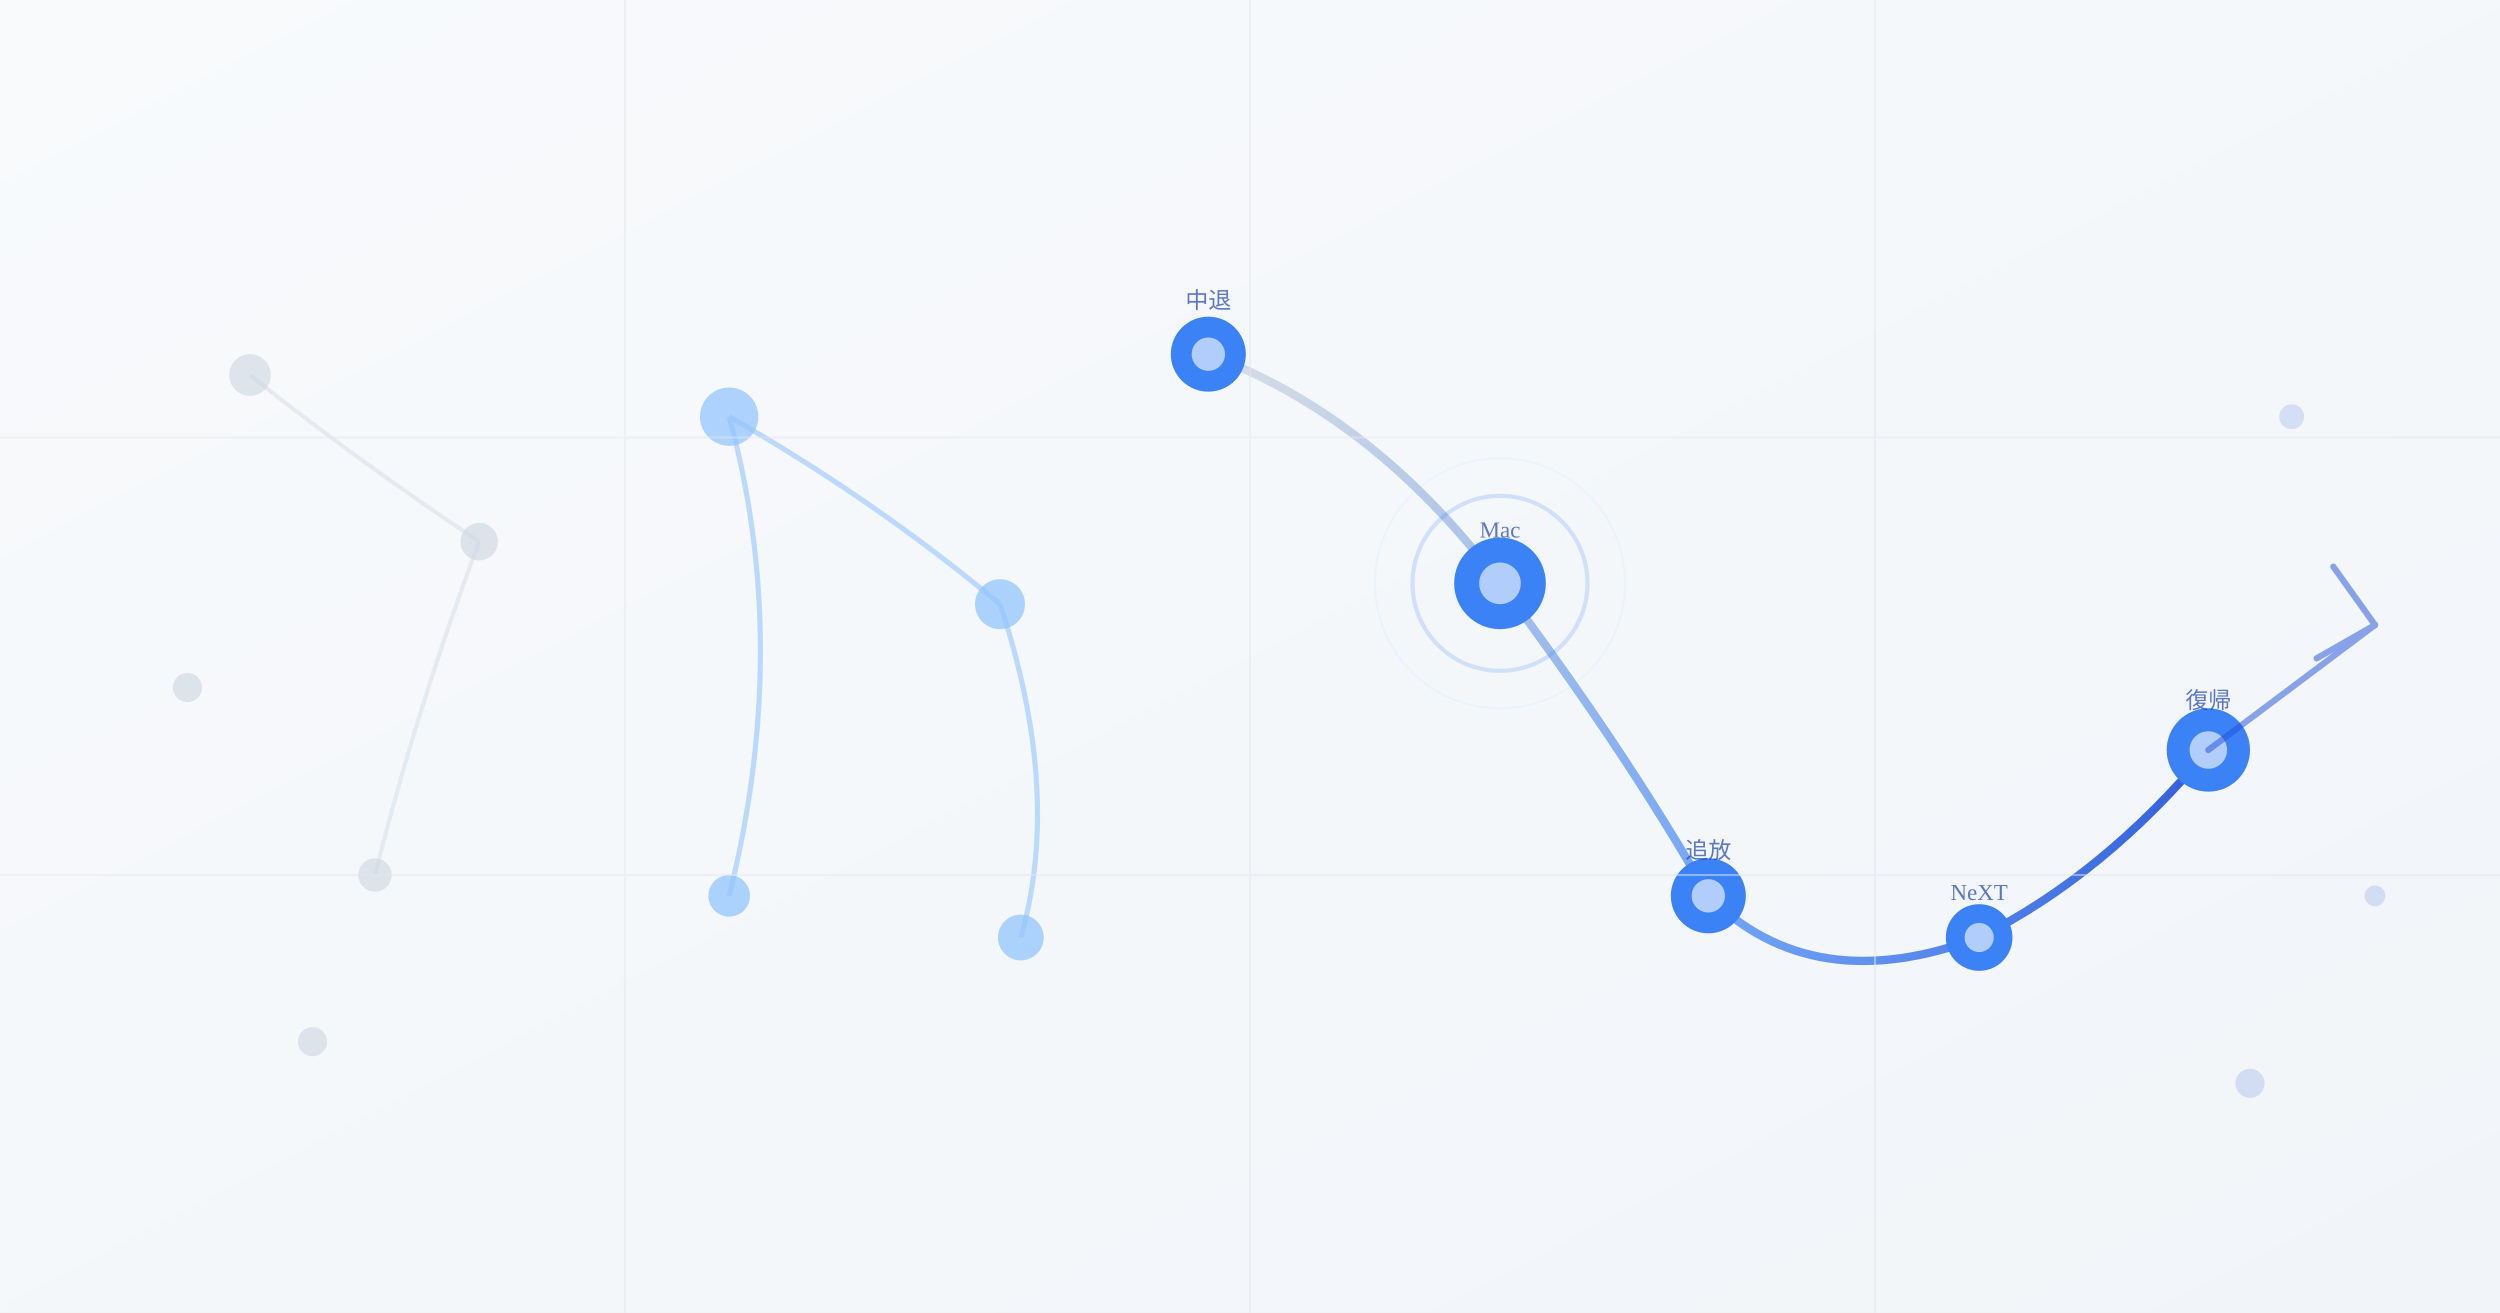
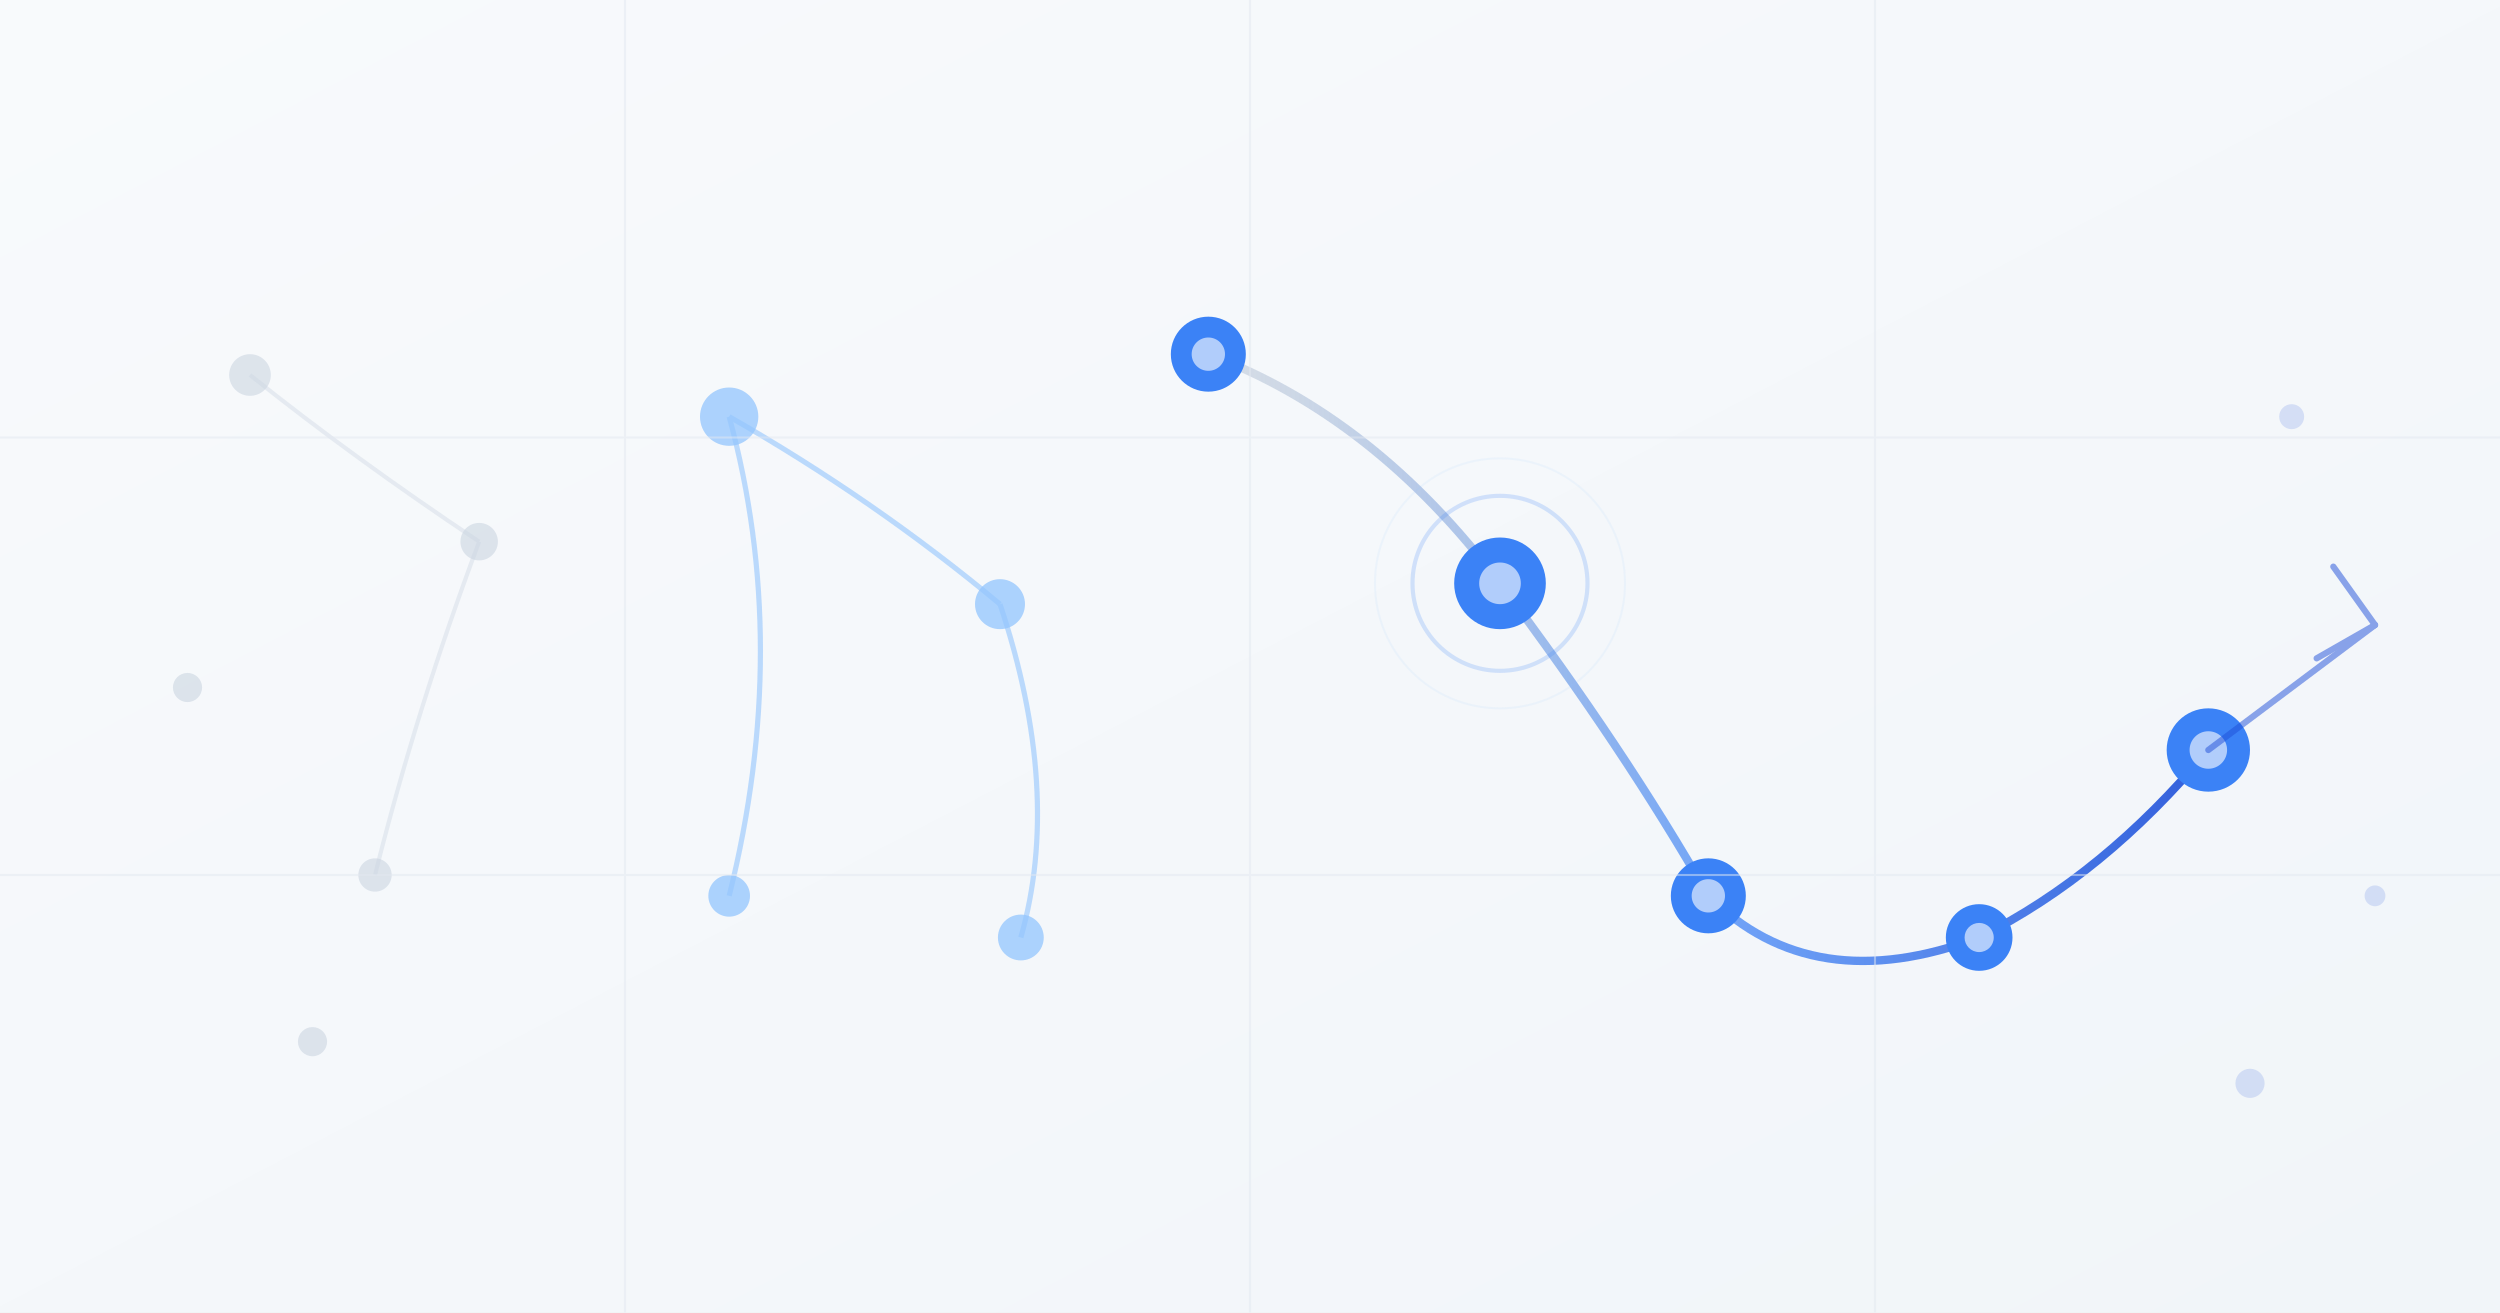
<svg xmlns="http://www.w3.org/2000/svg" width="1200" height="630" viewBox="0 0 1200 630">
  <defs>
    <linearGradient id="bgGrad" x1="0" y1="0" x2="1" y2="1">
      <stop offset="0%" stop-color="#f8fafc" />
      <stop offset="100%" stop-color="#f1f5f9" />
    </linearGradient>
    <linearGradient id="lineGrad" x1="0" y1="0" x2="1" y2="0">
      <stop offset="0%" stop-color="#94a3b8" stop-opacity="0.3" />
      <stop offset="50%" stop-color="#3b82f6" stop-opacity="0.7" />
      <stop offset="100%" stop-color="#1d4ed8" stop-opacity="0.9" />
    </linearGradient>
  </defs>
  <rect width="1200" height="630" fill="url(#bgGrad)" />
  <g fill="#cbd5e1" opacity="0.6">
    <circle cx="120" cy="180" r="10" />
    <circle cx="180" cy="420" r="8" />
    <circle cx="90" cy="330" r="7" />
    <circle cx="230" cy="260" r="9" />
    <circle cx="150" cy="500" r="7" />
  </g>
  <g stroke="#cbd5e1" stroke-width="2" fill="none" opacity="0.4">
    <path d="M 120 180 Q 170 220 230 260" />
    <path d="M 230 260 Q 200 340 180 420" />
  </g>
  <g stroke="#93c5fd" stroke-width="2.5" fill="none" opacity="0.6">
    <path d="M 350 200 Q 420 240 480 290" />
    <path d="M 480 290 Q 510 380 490 450" />
    <path d="M 350 200 Q 380 310 350 430" />
  </g>
  <g fill="#93c5fd" opacity="0.75">
    <circle cx="350" cy="200" r="14" />
    <circle cx="480" cy="290" r="12" />
    <circle cx="490" cy="450" r="11" />
    <circle cx="350" cy="430" r="10" />
  </g>
  <path d="M 580 170 Q 660 200 720 280 Q 780 360 820 430 Q 870 480 950 450 Q 1010 420 1060 360" stroke="url(#lineGrad)" stroke-width="4" fill="none" />
  <g fill="#3b82f6">
    <circle cx="580" cy="170" r="18" />
    <circle cx="720" cy="280" r="22" />
    <circle cx="820" cy="430" r="18" />
    <circle cx="950" cy="450" r="16" />
    <circle cx="1060" cy="360" r="20" />
  </g>
  <g fill="white" opacity="0.6">
    <circle cx="580" cy="170" r="8" />
    <circle cx="720" cy="280" r="10" />
    <circle cx="820" cy="430" r="8" />
    <circle cx="950" cy="450" r="7" />
    <circle cx="1060" cy="360" r="9" />
  </g>
  <circle cx="720" cy="280" r="42" fill="none" stroke="#3b82f6" stroke-width="2" opacity="0.2" />
  <circle cx="720" cy="280" r="60" fill="none" stroke="#93c5fd" stroke-width="1" opacity="0.1" />
  <g fill="#1e40af" font-size="11" text-anchor="middle" opacity="0.7">
-     <text x="580" y="148">中退</text>
-     <text x="720" y="258">Mac</text>
-     <text x="820" y="412">追放</text>
-     <text x="950" y="432">NeXT</text>
-     <text x="1060" y="340">復帰</text>
  </g>
  <g fill="#1d4ed8" opacity="0.15">
    <circle cx="1100" cy="200" r="6" />
    <circle cx="1140" cy="430" r="5" />
    <circle cx="1080" cy="520" r="7" />
  </g>
  <g stroke="#1d4ed8" stroke-width="3" stroke-linecap="round" fill="none" opacity="0.5">
    <line x1="1060" y1="360" x2="1140" y2="300" />
    <line x1="1140" y1="300" x2="1120" y2="272" />
    <line x1="1140" y1="300" x2="1112" y2="316" />
  </g>
  <g stroke="#e2e8f0" stroke-width="1" opacity="0.5">
    <line x1="0" y1="210" x2="1200" y2="210" />
    <line x1="0" y1="420" x2="1200" y2="420" />
    <line x1="300" y1="0" x2="300" y2="630" />
    <line x1="600" y1="0" x2="600" y2="630" />
    <line x1="900" y1="0" x2="900" y2="630" />
  </g>
</svg>
